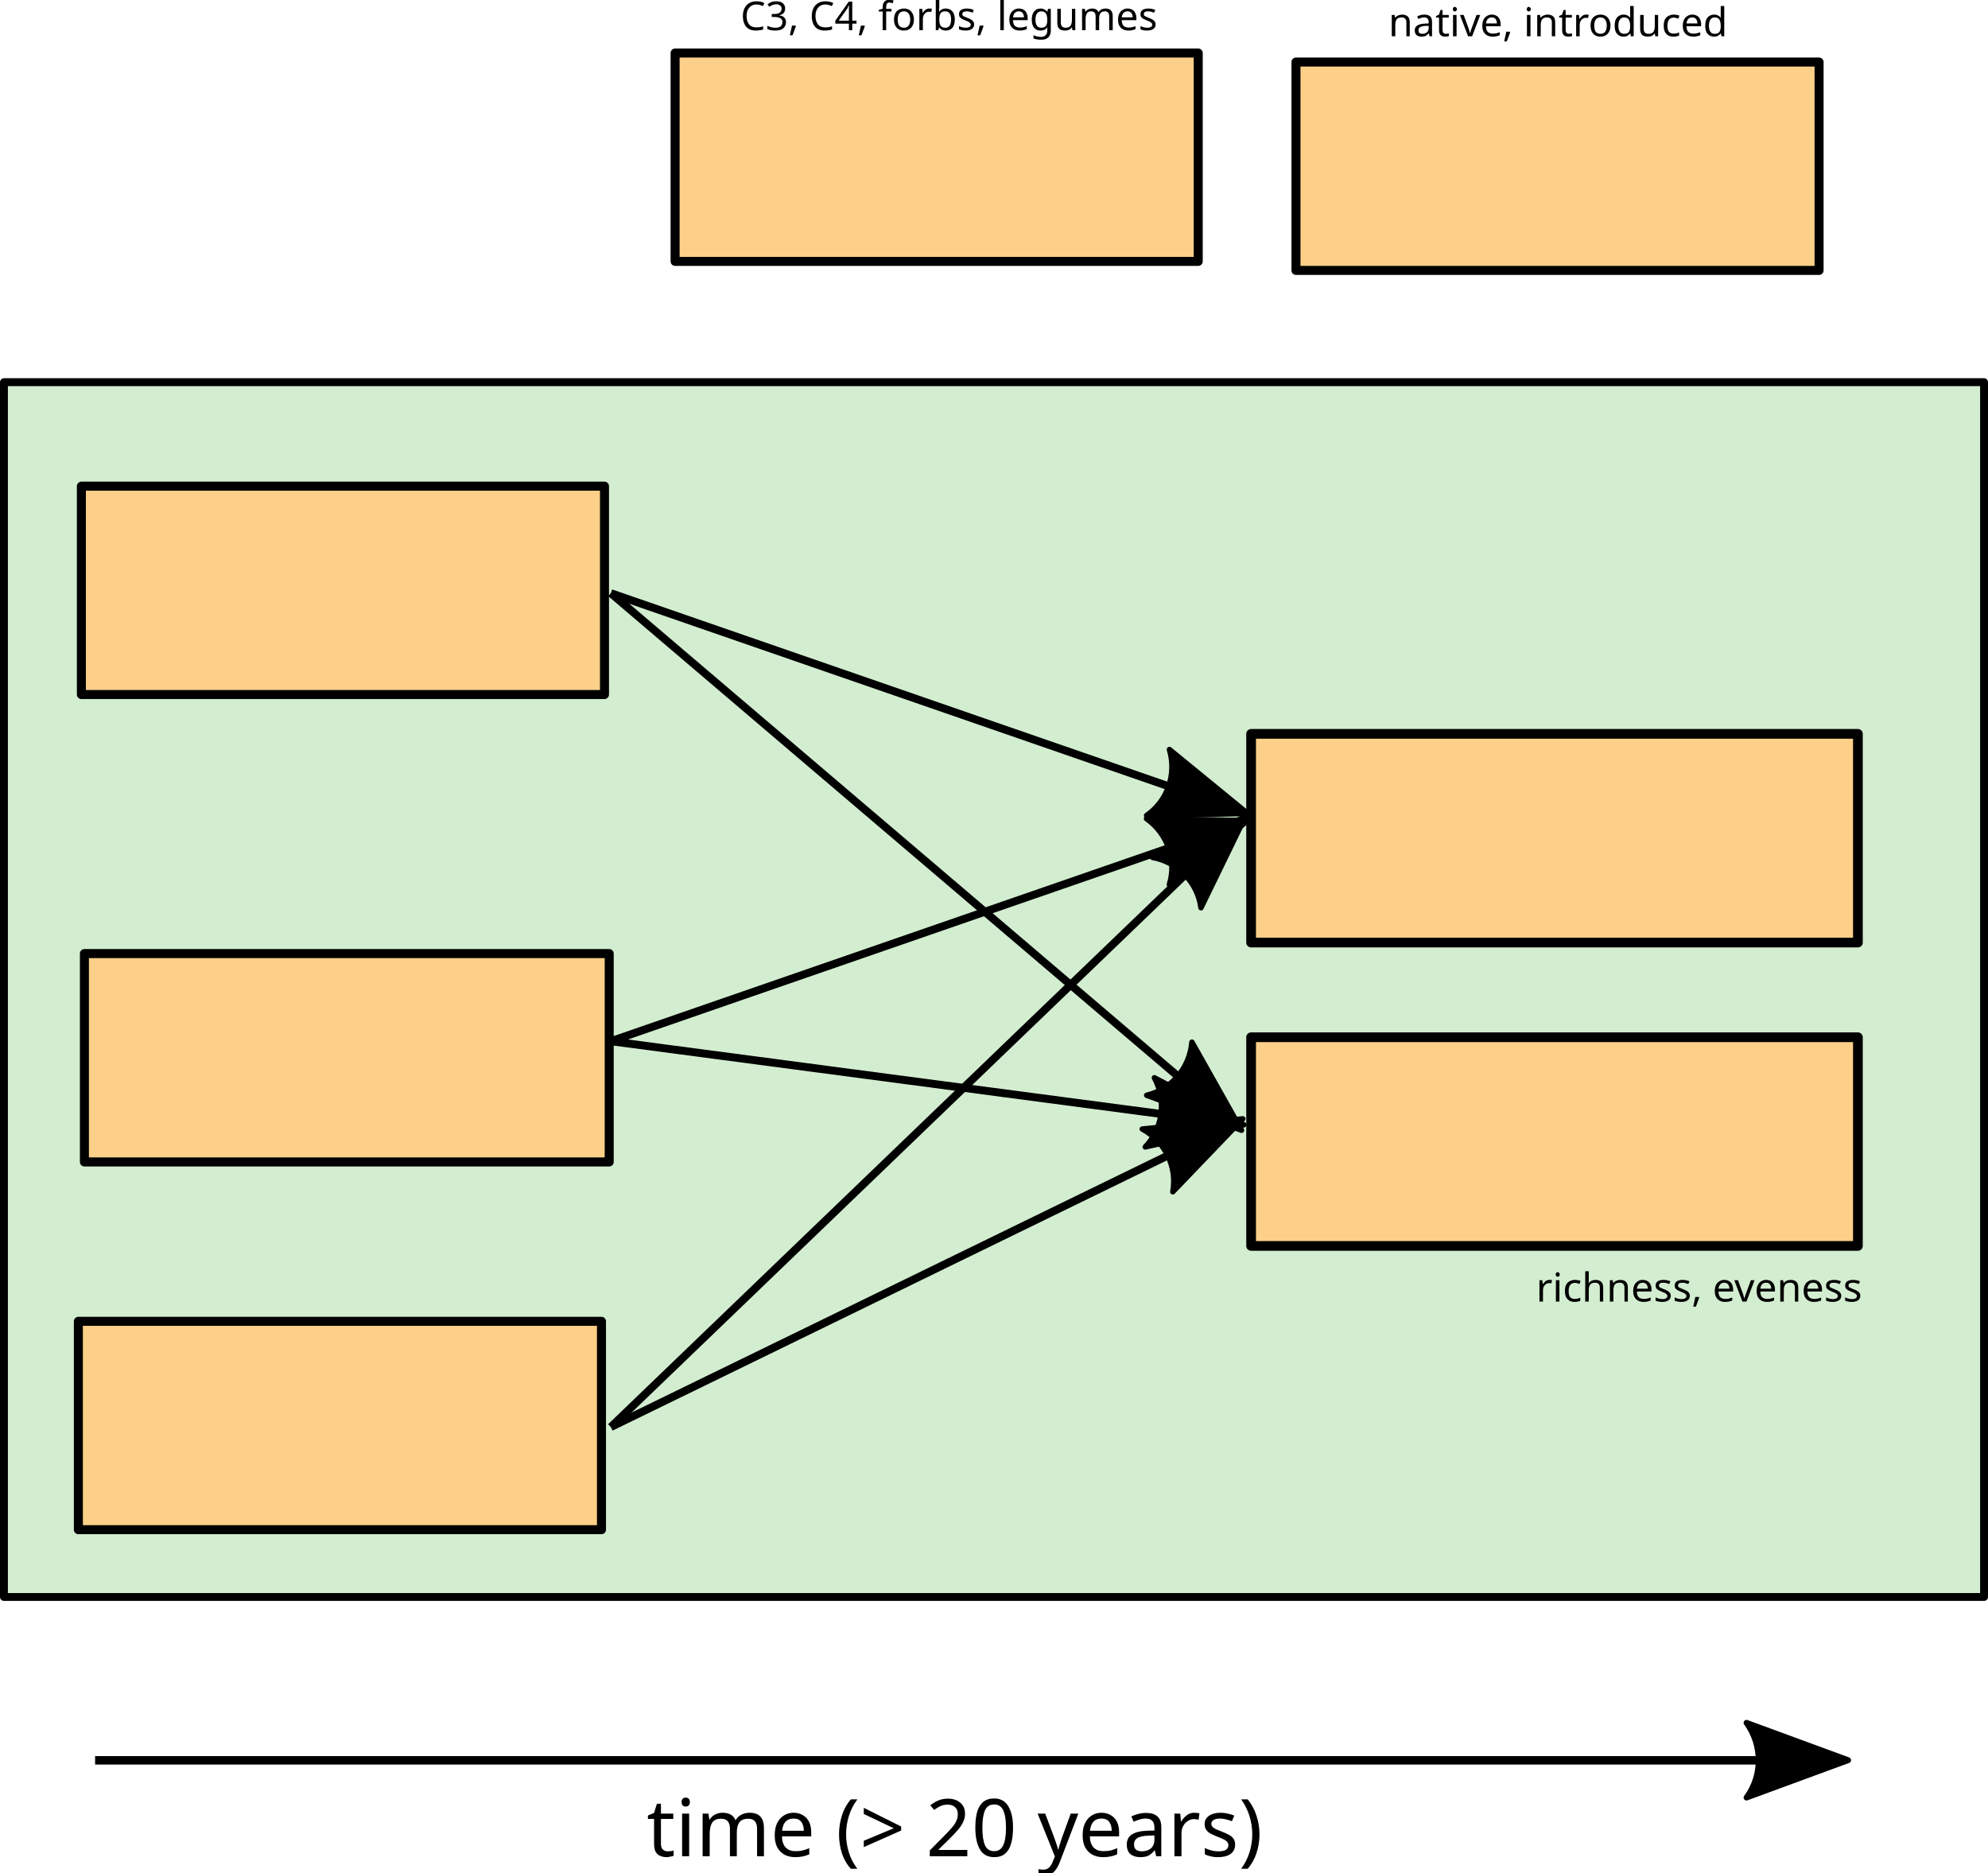
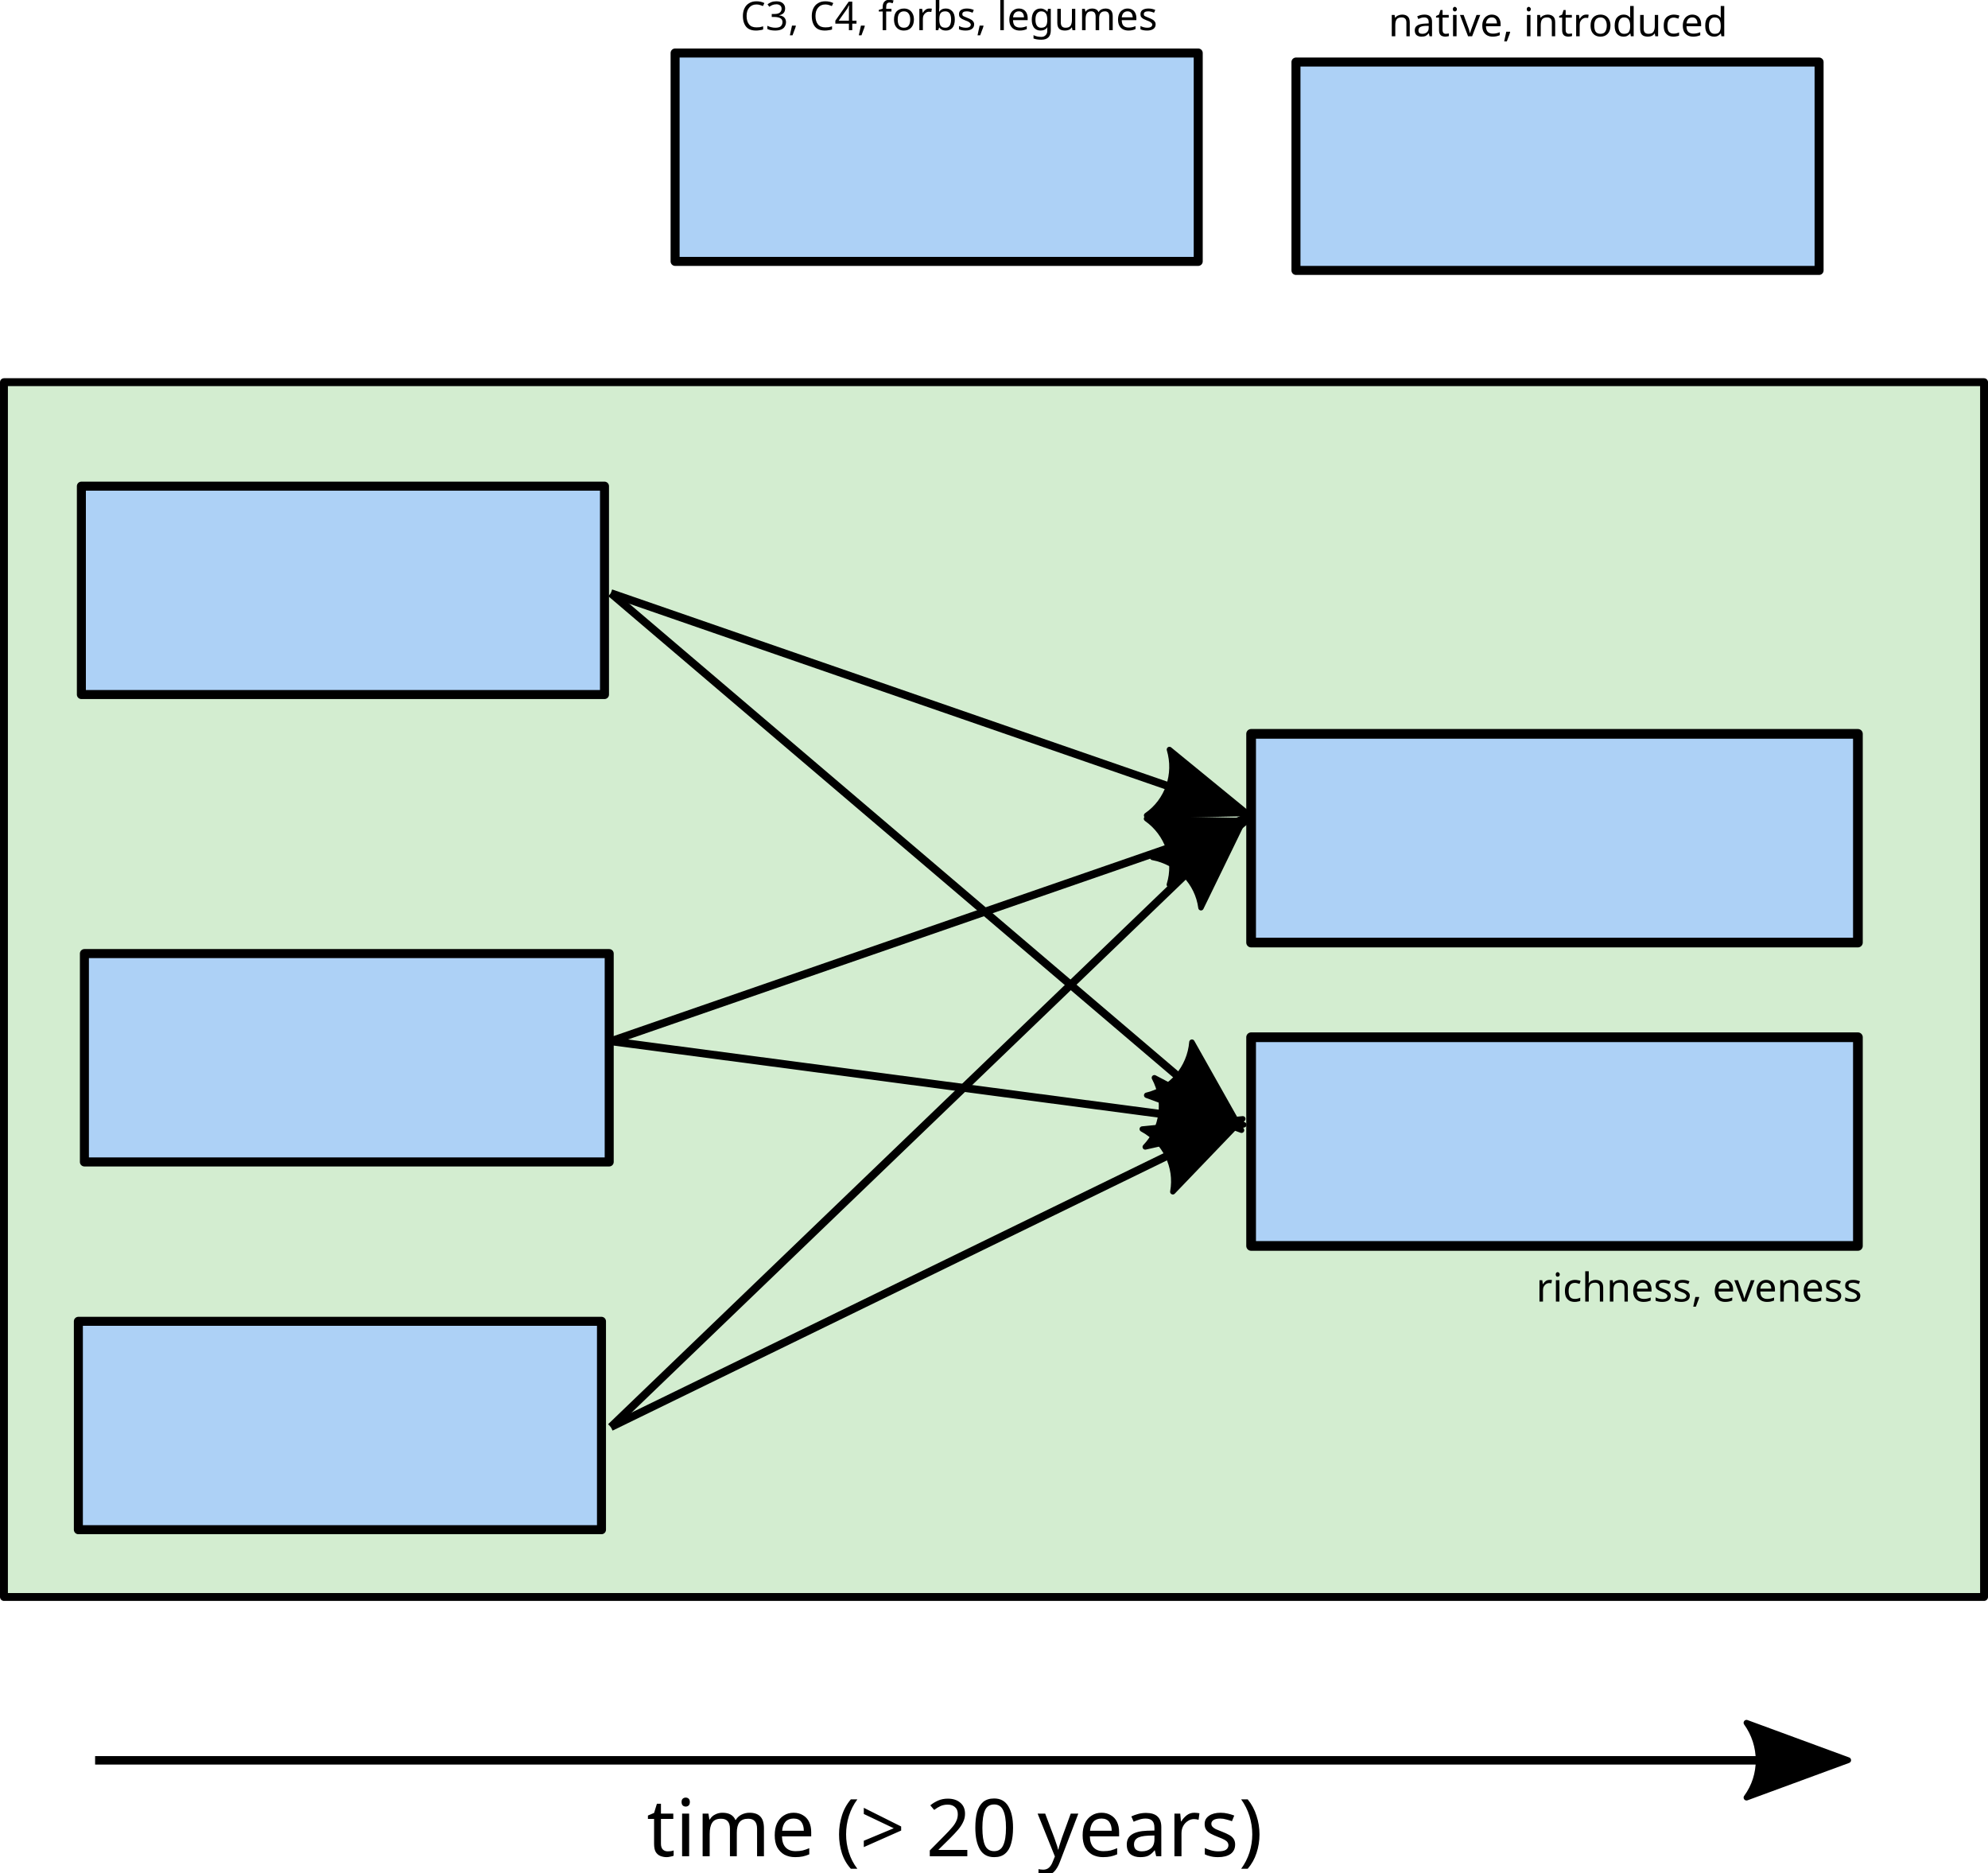
<svg xmlns="http://www.w3.org/2000/svg" xmlns:xlink="http://www.w3.org/1999/xlink" width="176.296mm" height="166.054mm" viewBox="0 0 176.296 166.054" version="1.1" id="svg8">
  <defs id="defs2">
    <marker style="overflow:visible" id="marker3700" refX="0" refY="0" orient="auto">
      <path transform="matrix(-1.1,0,0,-1.1,-1.1,0)" d="M 8.719,4.034 -2.207,0.016 8.719,-4.002 c -1.745,2.372 -1.735,5.617 -6e-7,8.035 z" style="fill:#000000;fill-opacity:1;fill-rule:evenodd;stroke:#000000;stroke-width:0.625;stroke-linejoin:round;stroke-opacity:1" id="path3698" />
    </marker>
    <marker orient="auto" refY="0" refX="0" id="marker2986" style="overflow:visible">
      <path id="path2984" style="fill:#000000;fill-opacity:1;fill-rule:evenodd;stroke:#000000;stroke-width:0.625;stroke-linejoin:round;stroke-opacity:1" d="M 8.719,4.034 -2.207,0.016 8.719,-4.002 c -1.745,2.372 -1.735,5.617 -6e-7,8.035 z" transform="matrix(-1.1,0,0,-1.1,-1.1,0)" />
    </marker>
    <marker orient="auto" refY="0" refX="0" id="marker2166" style="overflow:visible">
      <path id="path2164" style="fill:#000000;fill-opacity:1;fill-rule:evenodd;stroke:#000000;stroke-width:0.625;stroke-linejoin:round;stroke-opacity:1" d="M 8.719,4.034 -2.207,0.016 8.719,-4.002 c -1.745,2.372 -1.735,5.617 -6e-7,8.035 z" transform="matrix(-1.1,0,0,-1.1,-1.1,0)" />
    </marker>
    <marker orient="auto" refY="0" refX="0" id="marker1901" style="overflow:visible">
      <path id="path1899" style="fill:#000000;fill-opacity:1;fill-rule:evenodd;stroke:#000000;stroke-width:0.625;stroke-linejoin:round;stroke-opacity:1" d="M 8.719,4.034 -2.207,0.016 8.719,-4.002 c -1.745,2.372 -1.735,5.617 -6e-7,8.035 z" transform="matrix(-1.1,0,0,-1.1,-1.1,0)" />
    </marker>
    <marker style="overflow:visible" id="marker1499" refX="0" refY="0" orient="auto">
      <path transform="matrix(-1.1,0,0,-1.1,-1.1,0)" d="M 8.719,4.034 -2.207,0.016 8.719,-4.002 c -1.745,2.372 -1.735,5.617 -6e-7,8.035 z" style="fill:#000000;fill-opacity:1;fill-rule:evenodd;stroke:#000000;stroke-width:0.625;stroke-linejoin:round;stroke-opacity:1" id="path1497" />
    </marker>
    <marker style="overflow:visible" id="marker1199" refX="0" refY="0" orient="auto">
      <path transform="matrix(-1.1,0,0,-1.1,-1.1,0)" d="M 8.719,4.034 -2.207,0.016 8.719,-4.002 c -1.745,2.372 -1.735,5.617 -6e-7,8.035 z" style="fill:#000000;fill-opacity:1;fill-rule:evenodd;stroke:#000000;stroke-width:0.625;stroke-linejoin:round;stroke-opacity:1" id="path1197" />
    </marker>
    <marker orient="auto" refY="0" refX="0" id="Arrow2Lend" style="overflow:visible">
      <path id="path910" style="fill:#000000;fill-opacity:1;fill-rule:evenodd;stroke:#000000;stroke-width:0.625;stroke-linejoin:round;stroke-opacity:1" d="M 8.719,4.034 -2.207,0.016 8.719,-4.002 c -1.745,2.372 -1.735,5.617 -6e-7,8.035 z" transform="matrix(-1.1,0,0,-1.1,-1.1,0)" />
    </marker>
  </defs>
  <g id="layer1" transform="translate(-3.124504,2.552261)">
    <rect style="fill:#1fa711;fill-opacity:0.196;stroke:#000000;stroke-width:0.7;stroke-linecap:round;stroke-linejoin:round;stroke-miterlimit:4;stroke-dasharray:none;stroke-dashoffset:0;stroke-opacity:1;paint-order:normal" id="rect4164" width="175.596" height="107.71" x="3.475" y="31.334" />
-     <rect style="fill:#fcd088;fill-opacity:1;stroke:#000000;stroke-width:0.861;stroke-linecap:round;stroke-linejoin:round;stroke-miterlimit:10;stroke-dasharray:none;stroke-dashoffset:0;stroke-opacity:1;paint-order:normal" id="rect821" width="53.811" height="18.502" x="114.073" y="62.517" />
-     <rect y="40.553" x="10.341" height="18.477" width="46.39" id="rect843" style="fill:#fcd088;fill-opacity:1;stroke:#000000;stroke-width:0.799;stroke-linecap:round;stroke-linejoin:round;stroke-miterlimit:10;stroke-dasharray:none;stroke-dashoffset:0;stroke-opacity:1;paint-order:normal" />
-     <rect style="fill:#fcd088;fill-opacity:1;stroke:#000000;stroke-width:0.8;stroke-linecap:round;stroke-linejoin:round;stroke-miterlimit:10;stroke-dasharray:none;stroke-dashoffset:0;stroke-opacity:1;paint-order:normal" id="rect853" width="46.54" height="18.476" x="10.609" y="81.997" />
+     <rect style="fill:#add1f6;fill-opacity:1;stroke:#000000;stroke-width:0.861;stroke-linecap:round;stroke-linejoin:round;stroke-miterlimit:10;stroke-dasharray:none;stroke-dashoffset:0;stroke-opacity:1;paint-order:normal" id="rect821" width="53.811" height="18.502" x="114.073" y="62.517" />
+     <rect y="40.553" x="10.341" height="18.477" width="46.39" id="rect843" style="fill:#add1f6;fill-opacity:1;stroke:#000000;stroke-width:0.799;stroke-linecap:round;stroke-linejoin:round;stroke-miterlimit:10;stroke-dasharray:none;stroke-dashoffset:0;stroke-opacity:1;paint-order:normal" />
+     <rect style="fill:#add1f6;fill-opacity:1;stroke:#000000;stroke-width:0.8;stroke-linecap:round;stroke-linejoin:round;stroke-miterlimit:10;stroke-dasharray:none;stroke-dashoffset:0;stroke-opacity:1;paint-order:normal" id="rect853" width="46.54" height="18.476" x="10.609" y="81.997" />
    <flowRoot xml:space="preserve" style="font-style:normal;font-variant:normal;font-weight:normal;font-stretch:normal;font-size:7.056px;line-height:1.25;font-family:sans-serif;-inkscape-font-specification:'sans-serif, Normal';font-variant-ligatures:normal;font-variant-caps:normal;font-variant-numeric:normal;font-feature-settings:normal;text-align:center;letter-spacing:0px;word-spacing:0px;writing-mode:lr-tb;text-anchor:middle;fill:#000000;fill-opacity:1;stroke:none;stroke-width:0.265" id="flowRoot871">
      <flowRegion id="flowRegion873" style="text-align:center;text-anchor:middle">
        <use x="0" y="0" xlink:href="#rect843" id="use875" width="100%" height="100%" />
      </flowRegion>
      <flowPara id="flowPara877">nutrient treatment</flowPara>
    </flowRoot>
    <flowRoot xml:space="preserve" style="font-style:normal;font-variant:normal;font-weight:normal;font-stretch:normal;font-size:7.056px;line-height:1.25;font-family:sans-serif;-inkscape-font-specification:'sans-serif, Normal';font-variant-ligatures:normal;font-variant-caps:normal;font-variant-numeric:normal;font-feature-settings:normal;text-align:center;letter-spacing:0px;word-spacing:0px;writing-mode:lr-tb;text-anchor:middle;fill:#000000;fill-opacity:1;stroke:none;stroke-width:0.265" id="flowRoot879">
      <flowRegion id="flowRegion881" style="text-align:center;text-anchor:middle">
        <use x="0" y="0" xlink:href="#rect853" id="use883" width="100%" height="100%" />
      </flowRegion>
      <flowPara id="flowPara885">disturbance treatment</flowPara>
    </flowRoot>
    <path style="fill:none;stroke:#000000;stroke-width:0.7;stroke-linecap:butt;stroke-linejoin:miter;stroke-miterlimit:4;stroke-dasharray:none;stroke-opacity:1;marker-end:url(#Arrow2Lend)" d="M 57.294,50.043 112.886,69.286" id="path887" />
    <path id="path1195" d="M 57.294,89.769 112.886,70.525" style="fill:none;stroke:#000000;stroke-width:0.7;stroke-linecap:butt;stroke-linejoin:miter;stroke-miterlimit:4;stroke-dasharray:none;stroke-opacity:1;marker-end:url(#marker1199)" />
-     <rect y="89.416" x="114.073" height="18.502" width="53.811" id="rect1471" style="fill:#fcd088;fill-opacity:1;stroke:#000000;stroke-width:0.861;stroke-linecap:round;stroke-linejoin:round;stroke-miterlimit:10;stroke-dasharray:none;stroke-dashoffset:0;stroke-opacity:1;paint-order:normal" />
+     <rect y="89.416" x="114.073" height="18.502" width="53.811" id="rect1471" style="fill:#add1f6;fill-opacity:1;stroke:#000000;stroke-width:0.861;stroke-linecap:round;stroke-linejoin:round;stroke-miterlimit:10;stroke-dasharray:none;stroke-dashoffset:0;stroke-opacity:1;paint-order:normal" />
    <path id="path1495" d="M 57.294,50.043 112.508,97.068" style="fill:none;stroke:#000000;stroke-width:0.7;stroke-linecap:butt;stroke-linejoin:miter;stroke-miterlimit:4;stroke-dasharray:none;stroke-opacity:1;marker-end:url(#marker1499)" />
    <path style="fill:none;stroke:#000000;stroke-width:0.7;stroke-linecap:butt;stroke-linejoin:miter;stroke-miterlimit:4;stroke-dasharray:none;stroke-opacity:1;marker-end:url(#marker1901)" d="m 57.294,89.769 55.214,7.299" id="path1897" />
    <path style="fill:none;stroke:#000000;stroke-width:0.75;stroke-linecap:butt;stroke-linejoin:miter;stroke-miterlimit:4;stroke-dasharray:none;stroke-opacity:1;marker-end:url(#marker2166)" d="M 11.559,153.529 H 166.024" id="path2162" />
    <text xml:space="preserve" style="font-style:normal;font-variant:normal;font-weight:normal;font-stretch:normal;font-size:7.056px;line-height:1.25;font-family:sans-serif;-inkscape-font-specification:'sans-serif, Normal';font-variant-ligatures:normal;font-variant-caps:normal;font-variant-numeric:normal;font-feature-settings:normal;text-align:start;letter-spacing:0px;word-spacing:0px;writing-mode:lr-tb;text-anchor:start;fill:#000000;fill-opacity:1;stroke:none;stroke-width:0.265" x="60.474" y="162.034" id="text2902">
      <tspan id="tspan2900" x="60.474" y="162.034" style="stroke-width:0.265">time (&gt; 20 years)</tspan>
    </text>
    <text xml:space="preserve" style="font-style:normal;font-variant:normal;font-weight:normal;font-stretch:normal;font-size:7.056px;line-height:1.25;font-family:sans-serif;-inkscape-font-specification:'sans-serif, Normal';font-variant-ligatures:normal;font-variant-caps:normal;font-variant-numeric:normal;font-feature-settings:normal;text-align:start;letter-spacing:0px;word-spacing:0px;writing-mode:lr-tb;text-anchor:start;fill:#000000;fill-opacity:1;stroke:none;stroke-width:0.265" x="126.25" y="0.663" id="text2912">
      <tspan x="126.25" y="0.663" style="font-size:3.528px;stroke-width:0.265" id="tspan2922">native, introduced</tspan>
    </text>
    <text xml:space="preserve" style="font-style:normal;font-variant:normal;font-weight:normal;font-stretch:normal;font-size:7.056px;line-height:1.25;font-family:sans-serif;-inkscape-font-specification:'sans-serif, Normal';font-variant-ligatures:normal;font-variant-caps:normal;font-variant-numeric:normal;font-feature-settings:normal;text-align:start;letter-spacing:0px;word-spacing:0px;writing-mode:lr-tb;text-anchor:start;fill:#000000;fill-opacity:1;stroke:none;stroke-width:0.265" x="139.346" y="112.851" id="text2916">
      <tspan x="139.346" y="112.851" style="font-size:3.528px;stroke-width:0.265" id="tspan2918">richness, eveness</tspan>
    </text>
-     <rect style="fill:#fcd088;fill-opacity:1;stroke:#000000;stroke-width:0.799;stroke-linecap:round;stroke-linejoin:round;stroke-miterlimit:10;stroke-dasharray:none;stroke-dashoffset:0;stroke-opacity:1;paint-order:normal" id="rect2924" width="46.39" height="18.477" x="10.074" y="114.603" />
-     <rect y="2.147" x="62.993" height="18.477" width="46.39" id="rect2934" style="fill:#fcd088;fill-opacity:1;stroke:#000000;stroke-width:0.799;stroke-linecap:round;stroke-linejoin:round;stroke-miterlimit:10;stroke-dasharray:none;stroke-dashoffset:0;stroke-opacity:1;paint-order:normal" />
+     <rect style="fill:#add1f6;fill-opacity:1;stroke:#000000;stroke-width:0.799;stroke-linecap:round;stroke-linejoin:round;stroke-miterlimit:10;stroke-dasharray:none;stroke-dashoffset:0;stroke-opacity:1;paint-order:normal" id="rect2924" width="46.39" height="18.477" x="10.074" y="114.603" />
+     <rect y="2.147" x="62.993" height="18.477" width="46.39" id="rect2934" style="fill:#add1f6;fill-opacity:1;stroke:#000000;stroke-width:0.799;stroke-linecap:round;stroke-linejoin:round;stroke-miterlimit:10;stroke-dasharray:none;stroke-dashoffset:0;stroke-opacity:1;paint-order:normal" />
    <text id="text2948" y="0.128" x="68.787" style="font-style:normal;font-variant:normal;font-weight:normal;font-stretch:normal;font-size:7.056px;line-height:1.25;font-family:sans-serif;-inkscape-font-specification:'sans-serif, Normal';font-variant-ligatures:normal;font-variant-caps:normal;font-variant-numeric:normal;font-feature-settings:normal;text-align:start;letter-spacing:0px;word-spacing:0px;writing-mode:lr-tb;text-anchor:start;fill:#000000;fill-opacity:1;stroke:none;stroke-width:0.265" xml:space="preserve">
      <tspan id="tspan2946" style="font-size:3.528px;stroke-width:0.265" y="0.128" x="68.787">C3, C4, forbs, legumes</tspan>
    </text>
-     <rect style="fill:#fcd088;fill-opacity:1;stroke:#000000;stroke-width:0.799;stroke-linecap:round;stroke-linejoin:round;stroke-miterlimit:10;stroke-dasharray:none;stroke-dashoffset:0;stroke-opacity:1;paint-order:normal" id="rect2954" width="46.39" height="18.477" x="118.051" y="2.949" />
+     <rect style="fill:#add1f6;fill-opacity:1;stroke:#000000;stroke-width:0.799;stroke-linecap:round;stroke-linejoin:round;stroke-miterlimit:10;stroke-dasharray:none;stroke-dashoffset:0;stroke-opacity:1;paint-order:normal" id="rect2954" width="46.39" height="18.477" x="118.051" y="2.949" />
    <flowRoot xml:space="preserve" style="font-style:normal;font-variant:normal;font-weight:normal;font-stretch:normal;font-size:7.056px;line-height:1.25;font-family:sans-serif;-inkscape-font-specification:'sans-serif, Normal';font-variant-ligatures:normal;font-variant-caps:normal;font-variant-numeric:normal;font-feature-settings:normal;text-align:center;letter-spacing:0px;word-spacing:0px;writing-mode:lr-tb;text-anchor:middle;fill:#000000;fill-opacity:1;stroke:none;stroke-width:0.265" id="flowRoot2968">
      <flowRegion id="flowRegion2970" style="text-align:center;text-anchor:middle">
        <use x="0" y="0" xlink:href="#rect821" id="use2972" width="100%" height="100%" />
      </flowRegion>
      <flowPara id="flowPara2974">above-ground biomass</flowPara>
    </flowRoot>
    <path style="fill:none;stroke:#000000;stroke-width:0.7;stroke-linecap:butt;stroke-linejoin:miter;stroke-miterlimit:4;stroke-dasharray:none;stroke-opacity:1;marker-end:url(#marker2986)" d="M 57.294,123.979 112.886,70.525" id="path2982" />
    <path id="path3696" d="M 57.294,123.979 112.508,97.068" style="fill:none;stroke:#000000;stroke-width:0.7;stroke-linecap:butt;stroke-linejoin:miter;stroke-miterlimit:4;stroke-dasharray:none;stroke-opacity:1;marker-end:url(#marker3700)" />
    <flowRoot xml:space="preserve" style="font-style:normal;font-variant:normal;font-weight:normal;font-stretch:normal;font-size:7.056px;line-height:1.25;font-family:sans-serif;-inkscape-font-specification:'sans-serif, Normal';font-variant-ligatures:normal;font-variant-caps:normal;font-variant-numeric:normal;font-feature-settings:normal;text-align:center;letter-spacing:0px;word-spacing:0px;writing-mode:lr-tb;text-anchor:middle;fill:#000000;fill-opacity:1;stroke:none;stroke-width:0.265" id="flowRoot4166">
      <flowRegion id="flowRegion4168" style="text-align:center;text-anchor:middle">
        <use x="0" y="0" xlink:href="#rect2934" id="use4170" width="100%" height="100%" />
      </flowRegion>
      <flowPara id="flowPara4172">functional group</flowPara>
    </flowRoot>
    <flowRoot xml:space="preserve" style="font-style:normal;font-variant:normal;font-weight:normal;font-stretch:normal;font-size:7.056px;line-height:1.25;font-family:sans-serif;-inkscape-font-specification:'sans-serif, Normal';font-variant-ligatures:normal;font-variant-caps:normal;font-variant-numeric:normal;font-feature-settings:normal;text-align:center;letter-spacing:0px;word-spacing:0px;writing-mode:lr-tb;text-anchor:middle;fill:#000000;fill-opacity:1;stroke:none;stroke-width:0.265" id="flowRoot4174">
      <flowRegion id="flowRegion4176" style="text-align:center;text-anchor:middle">
        <use x="0" y="0" xlink:href="#rect2954" id="use4178" width="100%" height="100%" />
      </flowRegion>
      <flowPara id="flowPara4180">species origin</flowPara>
    </flowRoot>
    <flowRoot xml:space="preserve" style="font-style:normal;font-variant:normal;font-weight:normal;font-stretch:normal;font-size:7.056px;line-height:1.25;font-family:sans-serif;-inkscape-font-specification:'sans-serif, Normal';font-variant-ligatures:normal;font-variant-caps:normal;font-variant-numeric:normal;font-feature-settings:normal;text-align:center;letter-spacing:0px;word-spacing:0px;writing-mode:lr-tb;text-anchor:middle;fill:#000000;fill-opacity:1;stroke:none;stroke-width:0.265" id="flowRoot4182">
      <flowRegion id="flowRegion4184" style="text-align:center;text-anchor:middle">
        <use x="0" y="0" xlink:href="#rect2924" id="use4186" width="100%" height="100%" />
      </flowRegion>
      <flowPara id="flowPara4188">annual precipitation</flowPara>
    </flowRoot>
-     <flowRoot xml:space="preserve" style="font-style:normal;font-variant:normal;font-weight:normal;font-stretch:normal;font-size:7.056px;line-height:1.25;font-family:sans-serif;-inkscape-font-specification:'sans-serif, Normal';font-variant-ligatures:normal;font-variant-caps:normal;font-variant-numeric:normal;font-feature-settings:normal;text-align:start;letter-spacing:0px;word-spacing:0px;writing-mode:lr-tb;text-anchor:start;fill:#000000;fill-opacity:1;stroke:none;stroke-width:0.265" id="flowRoot4190">
+     <flowRoot xml:space="preserve" style="font-style:normal;font-variant:normal;font-weight:normal;font-stretch:normal;font-size:7.056px;line-height:1.25;font-family:sans-serif;-inkscape-font-specification:'sans-serif, Normal';font-variant-ligatures:normal;font-variant-caps:normal;font-variant-numeric:normal;font-feature-settings:normal;text-align:start;letter-spacing:0px;word-spacing:0px;writing-mode:lr-tb;text-anchor:start;fill:#000000;fill-opacity:1;stroke:none;stroke-width:0.265" id="flowRoot4190" transform="translate(0,4.7625)">
      <flowRegion id="flowRegion4192">
        <use x="0" y="0" xlink:href="#rect1471" id="use4194" width="100%" height="100%" />
      </flowRegion>
      <flowPara style="text-align:center;text-anchor:middle" id="flowPara4196">diversity</flowPara>
    </flowRoot>
-     <flowRoot xml:space="preserve" style="font-style:normal;font-variant:normal;font-weight:normal;font-stretch:normal;font-size:7.056px;line-height:1.25;font-family:sans-serif;-inkscape-font-specification:'sans-serif, Normal';font-variant-ligatures:normal;font-variant-caps:normal;font-variant-numeric:normal;font-feature-settings:normal;text-align:end;letter-spacing:0px;word-spacing:0px;writing-mode:lr-tb;text-anchor:end;fill:#000000;fill-opacity:1;stroke:none;stroke-width:0.265" id="flowRoot4202">
+     <flowRoot xml:space="preserve" style="font-style:normal;font-variant:normal;font-weight:normal;font-stretch:normal;font-size:7.056px;line-height:1.25;font-family:sans-serif;-inkscape-font-specification:'sans-serif, Normal';font-variant-ligatures:normal;font-variant-caps:normal;font-variant-numeric:normal;font-feature-settings:normal;text-align:end;letter-spacing:0px;word-spacing:0px;writing-mode:lr-tb;text-anchor:end;fill:#000000;fill-opacity:1;stroke:none;stroke-width:0.265" id="flowRoot4202" transform="translate(-1.058333)">
      <flowRegion id="flowRegion4204" style="text-align:end;text-anchor:end">
        <use x="0" y="0" xlink:href="#rect4164" id="use4206" width="100%" height="100%" />
      </flowRegion>
      <flowPara id="flowPara4208">3 fields</flowPara>
    </flowRoot>
  </g>
</svg>
